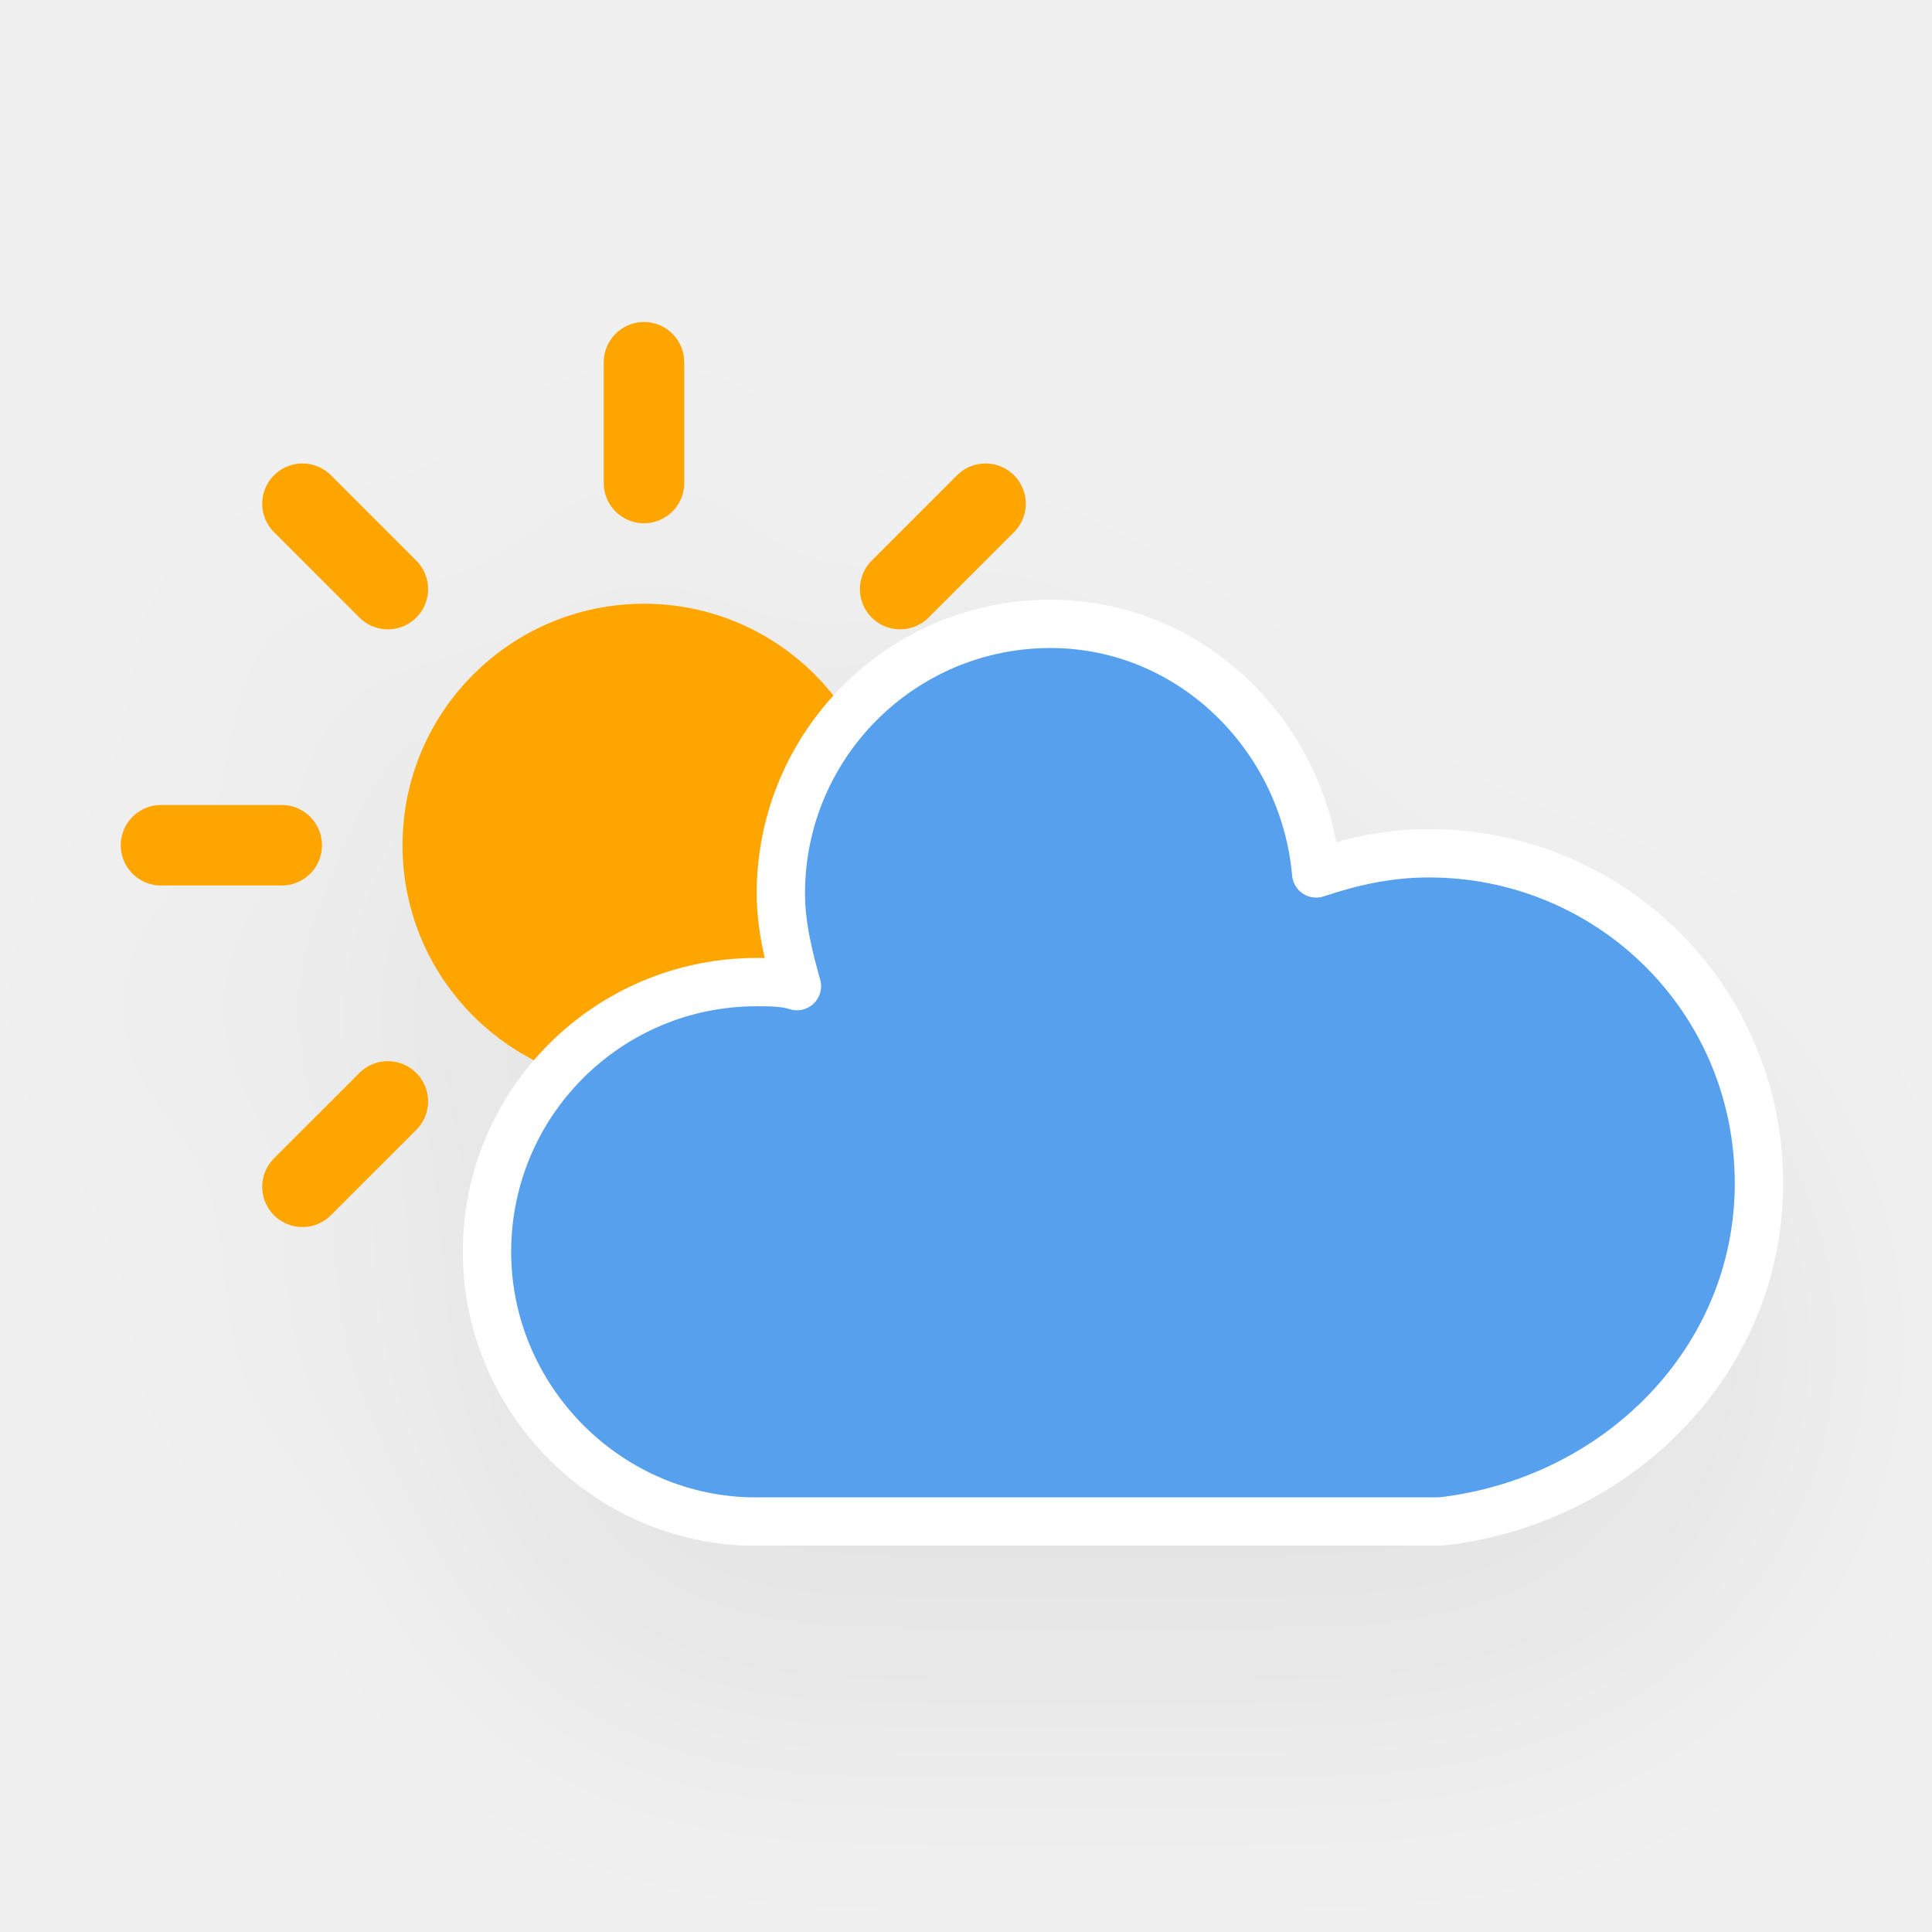
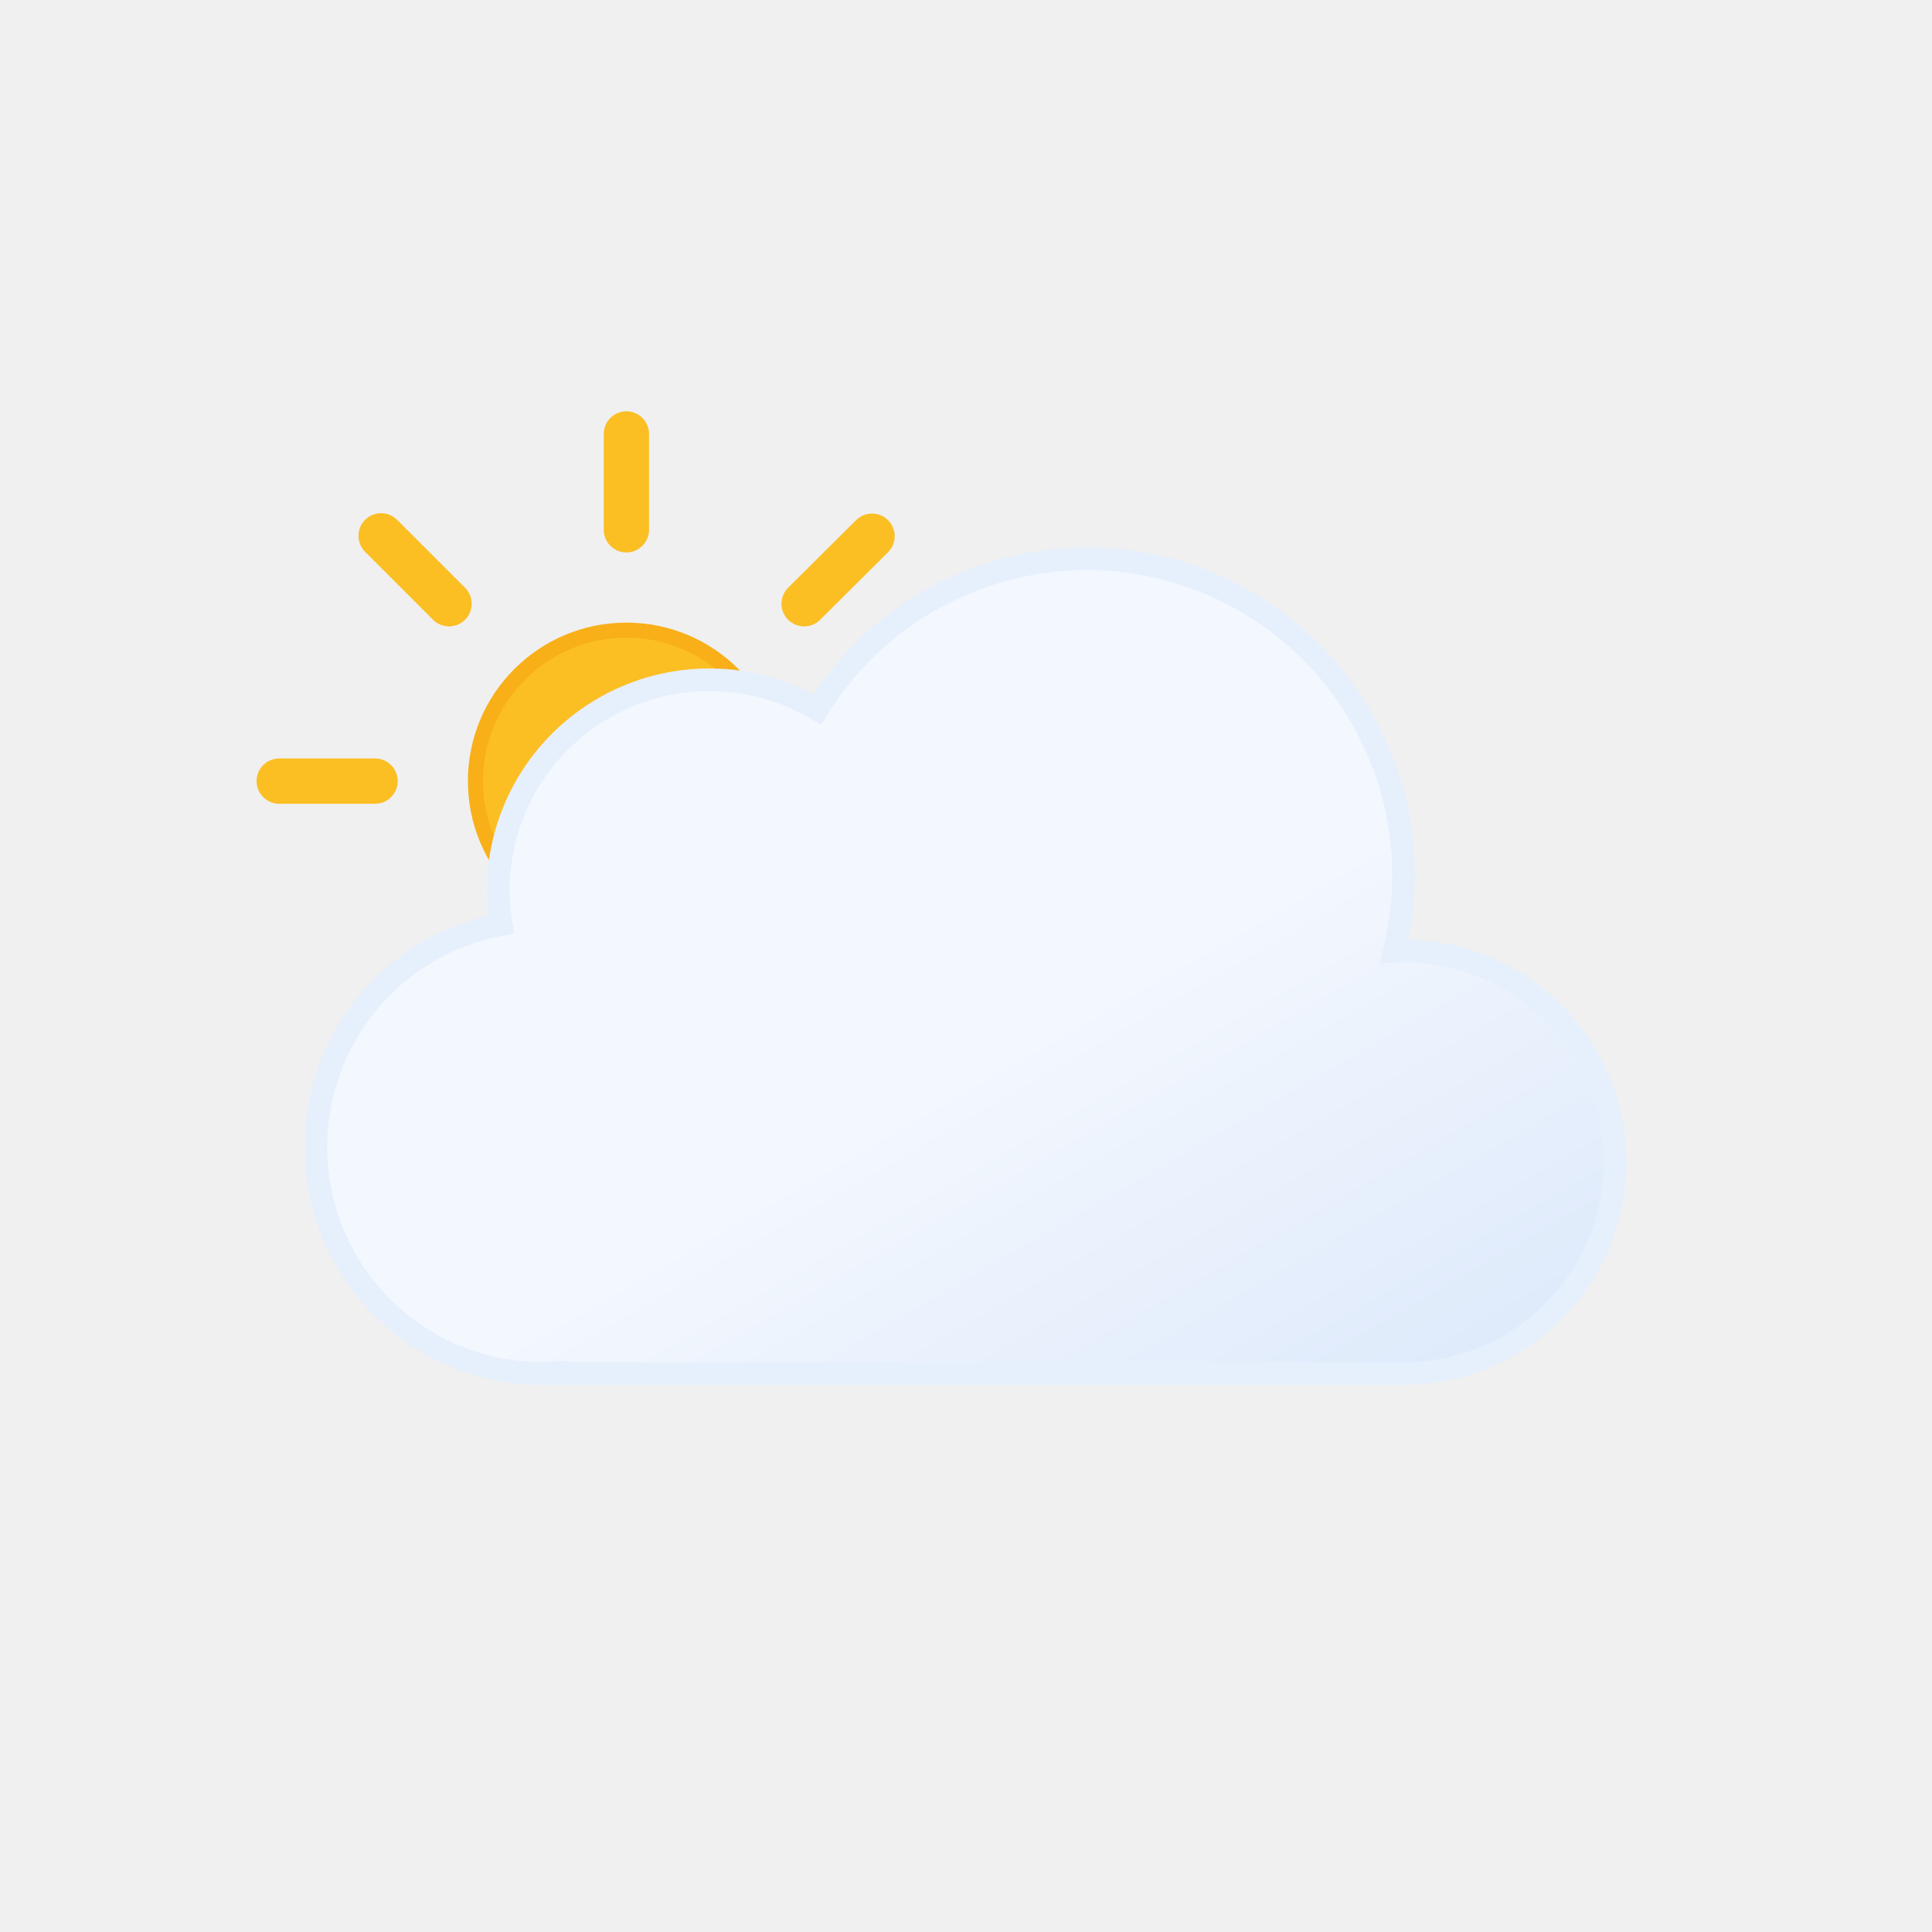
- <svg xmlns="http://www.w3.org/2000/svg" width="48" height="48" version="1.1">
+ <svg xmlns="http://www.w3.org/2000/svg" xmlns:xlink="http://www.w3.org/1999/xlink" viewBox="0 0 512 512">
  <defs>
-     <filter id="blur" x="-.207" y="-.285" width="1.403" height="1.694">
-       <feGaussianBlur in="SourceAlpha" stdDeviation="3" />
-       <feOffset dx="0" dy="4" result="offsetblur" />
-       <feComponentTransfer>
-         <feFuncA slope="0.05" type="linear" />
-       </feComponentTransfer>
-       <feMerge>
-         <feMergeNode />
-         <feMergeNode in="SourceGraphic" />
-       </feMerge>
-     </filter>
-     <style type="text/css">
-       
-       /*
- ** CLOUDS
- */
-       @keyframes am-weather-cloud-2 {
-         0% {
-           -webkit-transform: translate(0px, 0px);
-           -moz-transform: translate(0px, 0px);
-           -ms-transform: translate(0px, 0px);
-           transform: translate(0px, 0px);
-         }
- 
-         50% {
-           -webkit-transform: translate(2px, 0px);
-           -moz-transform: translate(2px, 0px);
-           -ms-transform: translate(2px, 0px);
-           transform: translate(2px, 0px);
-         }
- 
-         100% {
-           -webkit-transform: translate(0px, 0px);
-           -moz-transform: translate(0px, 0px);
-           -ms-transform: translate(0px, 0px);
-           transform: translate(0px, 0px);
-         }
-       }
- 
-       .am-weather-cloud-2 {
-         -webkit-animation-name: am-weather-cloud-2;
-         -moz-animation-name: am-weather-cloud-2;
-         animation-name: am-weather-cloud-2;
-         -webkit-animation-duration: 3s;
-         -moz-animation-duration: 3s;
-         animation-duration: 3s;
-         -webkit-animation-timing-function: linear;
-         -moz-animation-timing-function: linear;
-         animation-timing-function: linear;
-         -webkit-animation-iteration-count: infinite;
-         -moz-animation-iteration-count: infinite;
-         animation-iteration-count: infinite;
-       }
- 
-       /*
- ** SUN
- */
-       @keyframes am-weather-sun {
-         0% {
-           -webkit-transform: rotate(0deg);
-           -moz-transform: rotate(0deg);
-           -ms-transform: rotate(0deg);
-           transform: rotate(0deg);
-         }
- 
-         100% {
-           -webkit-transform: rotate(360deg);
-           -moz-transform: rotate(360deg);
-           -ms-transform: rotate(360deg);
-           transform: rotate(360deg);
-         }
-       }
- 
-       .am-weather-sun {
-         -webkit-animation-name: am-weather-sun;
-         -moz-animation-name: am-weather-sun;
-         -ms-animation-name: am-weather-sun;
-         animation-name: am-weather-sun;
-         -webkit-animation-duration: 9s;
-         -moz-animation-duration: 9s;
-         -ms-animation-duration: 9s;
-         animation-duration: 9s;
-         -webkit-animation-timing-function: linear;
-         -moz-animation-timing-function: linear;
-         -ms-animation-timing-function: linear;
-         animation-timing-function: linear;
-         -webkit-animation-iteration-count: infinite;
-         -moz-animation-iteration-count: infinite;
-         -ms-animation-iteration-count: infinite;
-         animation-iteration-count: infinite;
-       }
- 
-       @keyframes am-weather-sun-shiny {
-         0% {
-           stroke-dasharray: 3px 10px;
-           stroke-dashoffset: 0px;
-         }
- 
-         50% {
-           stroke-dasharray: 0.1px 10px;
-           stroke-dashoffset: -1px;
-         }
- 
-         100% {
-           stroke-dasharray: 3px 10px;
-           stroke-dashoffset: 0px;
-         }
-       }
- 
-       .am-weather-sun-shiny line {
-         -webkit-animation-name: am-weather-sun-shiny;
-         -moz-animation-name: am-weather-sun-shiny;
-         -ms-animation-name: am-weather-sun-shiny;
-         animation-name: am-weather-sun-shiny;
-         -webkit-animation-duration: 2s;
-         -moz-animation-duration: 2s;
-         -ms-animation-duration: 2s;
-         animation-duration: 2s;
-         -webkit-animation-timing-function: linear;
-         -moz-animation-timing-function: linear;
-         -ms-animation-timing-function: linear;
-         animation-timing-function: linear;
-         -webkit-animation-iteration-count: infinite;
-         -moz-animation-iteration-count: infinite;
-         -ms-animation-iteration-count: infinite;
-         animation-iteration-count: infinite;
-       }
-       
-     </style>
+     <symbol id="d" viewBox="0 0 196 196">
+       <circle cx="98" cy="98" r="40" fill="url(#b)" stroke="#f8af18" stroke-miterlimit="10" stroke-width="4" />
+       <path fill="none" stroke="#fbbf24" stroke-linecap="round" stroke-miterlimit="10" stroke-width="12" d="M98 31.4V6m0 184v-25.4M145.1 51l18-17.9M33 163l18-17.9M51 51 33 33m130.1 130.1-18-18M6 98h25.4M190 98h-25.4">
+         <animateTransform additive="sum" attributeName="transform" dur="6s" repeatCount="indefinite" type="rotate" values="0 98 98; 45 98 98" />
+       </path>
+     </symbol>
+     <symbol id="e" viewBox="0 0 350 222">
+       <path fill="url(#a)" stroke="#e6effc" stroke-miterlimit="10" stroke-width="6" d="m291 107-2.5.1A83.9 83.9 0 00135.6 43 56 56 0 0051 91a56.6 56.6 0 00.8 9A60 60 0 0063 219l4-.2v.2h224a56 56 0 000-112Z" />
+     </symbol>
+     <symbol id="c" viewBox="0 0 363 258">
+       <use xlink:href="#d" width="196" height="196" />
+       <use xlink:href="#e" width="350" height="222" transform="translate(13 36)" />
+     </symbol>
+     <linearGradient id="a" x1="99.5" x2="232.6" y1="30.7" y2="261.4" gradientUnits="userSpaceOnUse">
+       <stop offset="0" stop-color="#f3f7fe" />
+       <stop offset=".5" stop-color="#f3f7fe" />
+       <stop offset="1" stop-color="#deeafb" />
+     </linearGradient>
+     <linearGradient id="b" x1="78" x2="118" y1="63.4" y2="132.7" gradientUnits="userSpaceOnUse">
+       <stop offset="0" stop-color="#fbbf24" />
+       <stop offset=".5" stop-color="#fbbf24" />
+       <stop offset="1" stop-color="#f59e0b" />
+     </linearGradient>
  </defs>
-   <g transform="translate(16,5)" filter="url(#blur)">
-     <g transform="translate(0,16)">
-       <g class="am-weather-sun" style="-moz-animation-duration:9s;-moz-animation-iteration-count:infinite;-moz-animation-name:am-weather-sun;-moz-animation-timing-function:linear;-ms-animation-duration:9s;-ms-animation-iteration-count:infinite;-ms-animation-name:am-weather-sun;-ms-animation-timing-function:linear;-webkit-animation-duration:9s;-webkit-animation-iteration-count:infinite;-webkit-animation-name:am-weather-sun;-webkit-animation-timing-function:linear">
-         <line transform="translate(0,9)" y2="3" fill="none" stroke="#ffa500" stroke-linecap="round" stroke-width="2" />
-         <g transform="rotate(45)">
-           <line transform="translate(0,9)" y2="3" fill="none" stroke="#ffa500" stroke-linecap="round" stroke-width="2" />
-         </g>
-         <g transform="rotate(90)">
-           <line transform="translate(0,9)" y2="3" fill="none" stroke="#ffa500" stroke-linecap="round" stroke-width="2" />
-         </g>
-         <g transform="rotate(135)">
-           <line transform="translate(0,9)" y2="3" fill="none" stroke="#ffa500" stroke-linecap="round" stroke-width="2" />
-         </g>
-         <g transform="scale(-1)">
-           <line transform="translate(0,9)" y2="3" fill="none" stroke="#ffa500" stroke-linecap="round" stroke-width="2" />
-         </g>
-         <g transform="rotate(225)">
-           <line transform="translate(0,9)" y2="3" fill="none" stroke="#ffa500" stroke-linecap="round" stroke-width="2" />
-         </g>
-         <g transform="rotate(-90)">
-           <line transform="translate(0,9)" y2="3" fill="none" stroke="#ffa500" stroke-linecap="round" stroke-width="2" />
-         </g>
-         <g transform="rotate(-45)">
-           <line transform="translate(0,9)" y2="3" fill="none" stroke="#ffa500" stroke-linecap="round" stroke-width="2" />
-         </g>
-       </g>
-       <circle r="5" fill="#ffa500" stroke="#ffa500" stroke-width="2" />
-     </g>
-     <g class="am-weather-cloud-3" style="-moz-animation-duration:3s;-moz-animation-iteration-count:infinite;-moz-animation-name:am-weather-cloud-2;-moz-animation-timing-function:linear;-webkit-animation-duration:3s;-webkit-animation-iteration-count:infinite;-webkit-animation-name:am-weather-cloud-2;-webkit-animation-timing-function:linear">
-       <path transform="translate(-20,-11)" d="m47.7 35.4c0-4.6-3.7-8.2-8.2-8.2-1 0-1.9 0.2-2.8 0.5-0.3-3.4-3.1-6.2-6.6-6.2-3.7 0-6.7 3-6.7 6.7 0 0.8 0.2 1.6 0.4 2.3-0.3-0.1-0.7-0.1-1-0.1-3.7 0-6.7 3-6.7 6.7 0 3.6 2.9 6.6 6.5 6.7h17.2c4.4-0.5 7.9-4 7.9-8.4z" fill="#57a0ee" stroke="#fff" stroke-linejoin="round" stroke-width="1.2" />
-     </g>
-   </g>
+   <use xlink:href="#c" width="363" height="258" transform="translate(68 109)" />
</svg>
